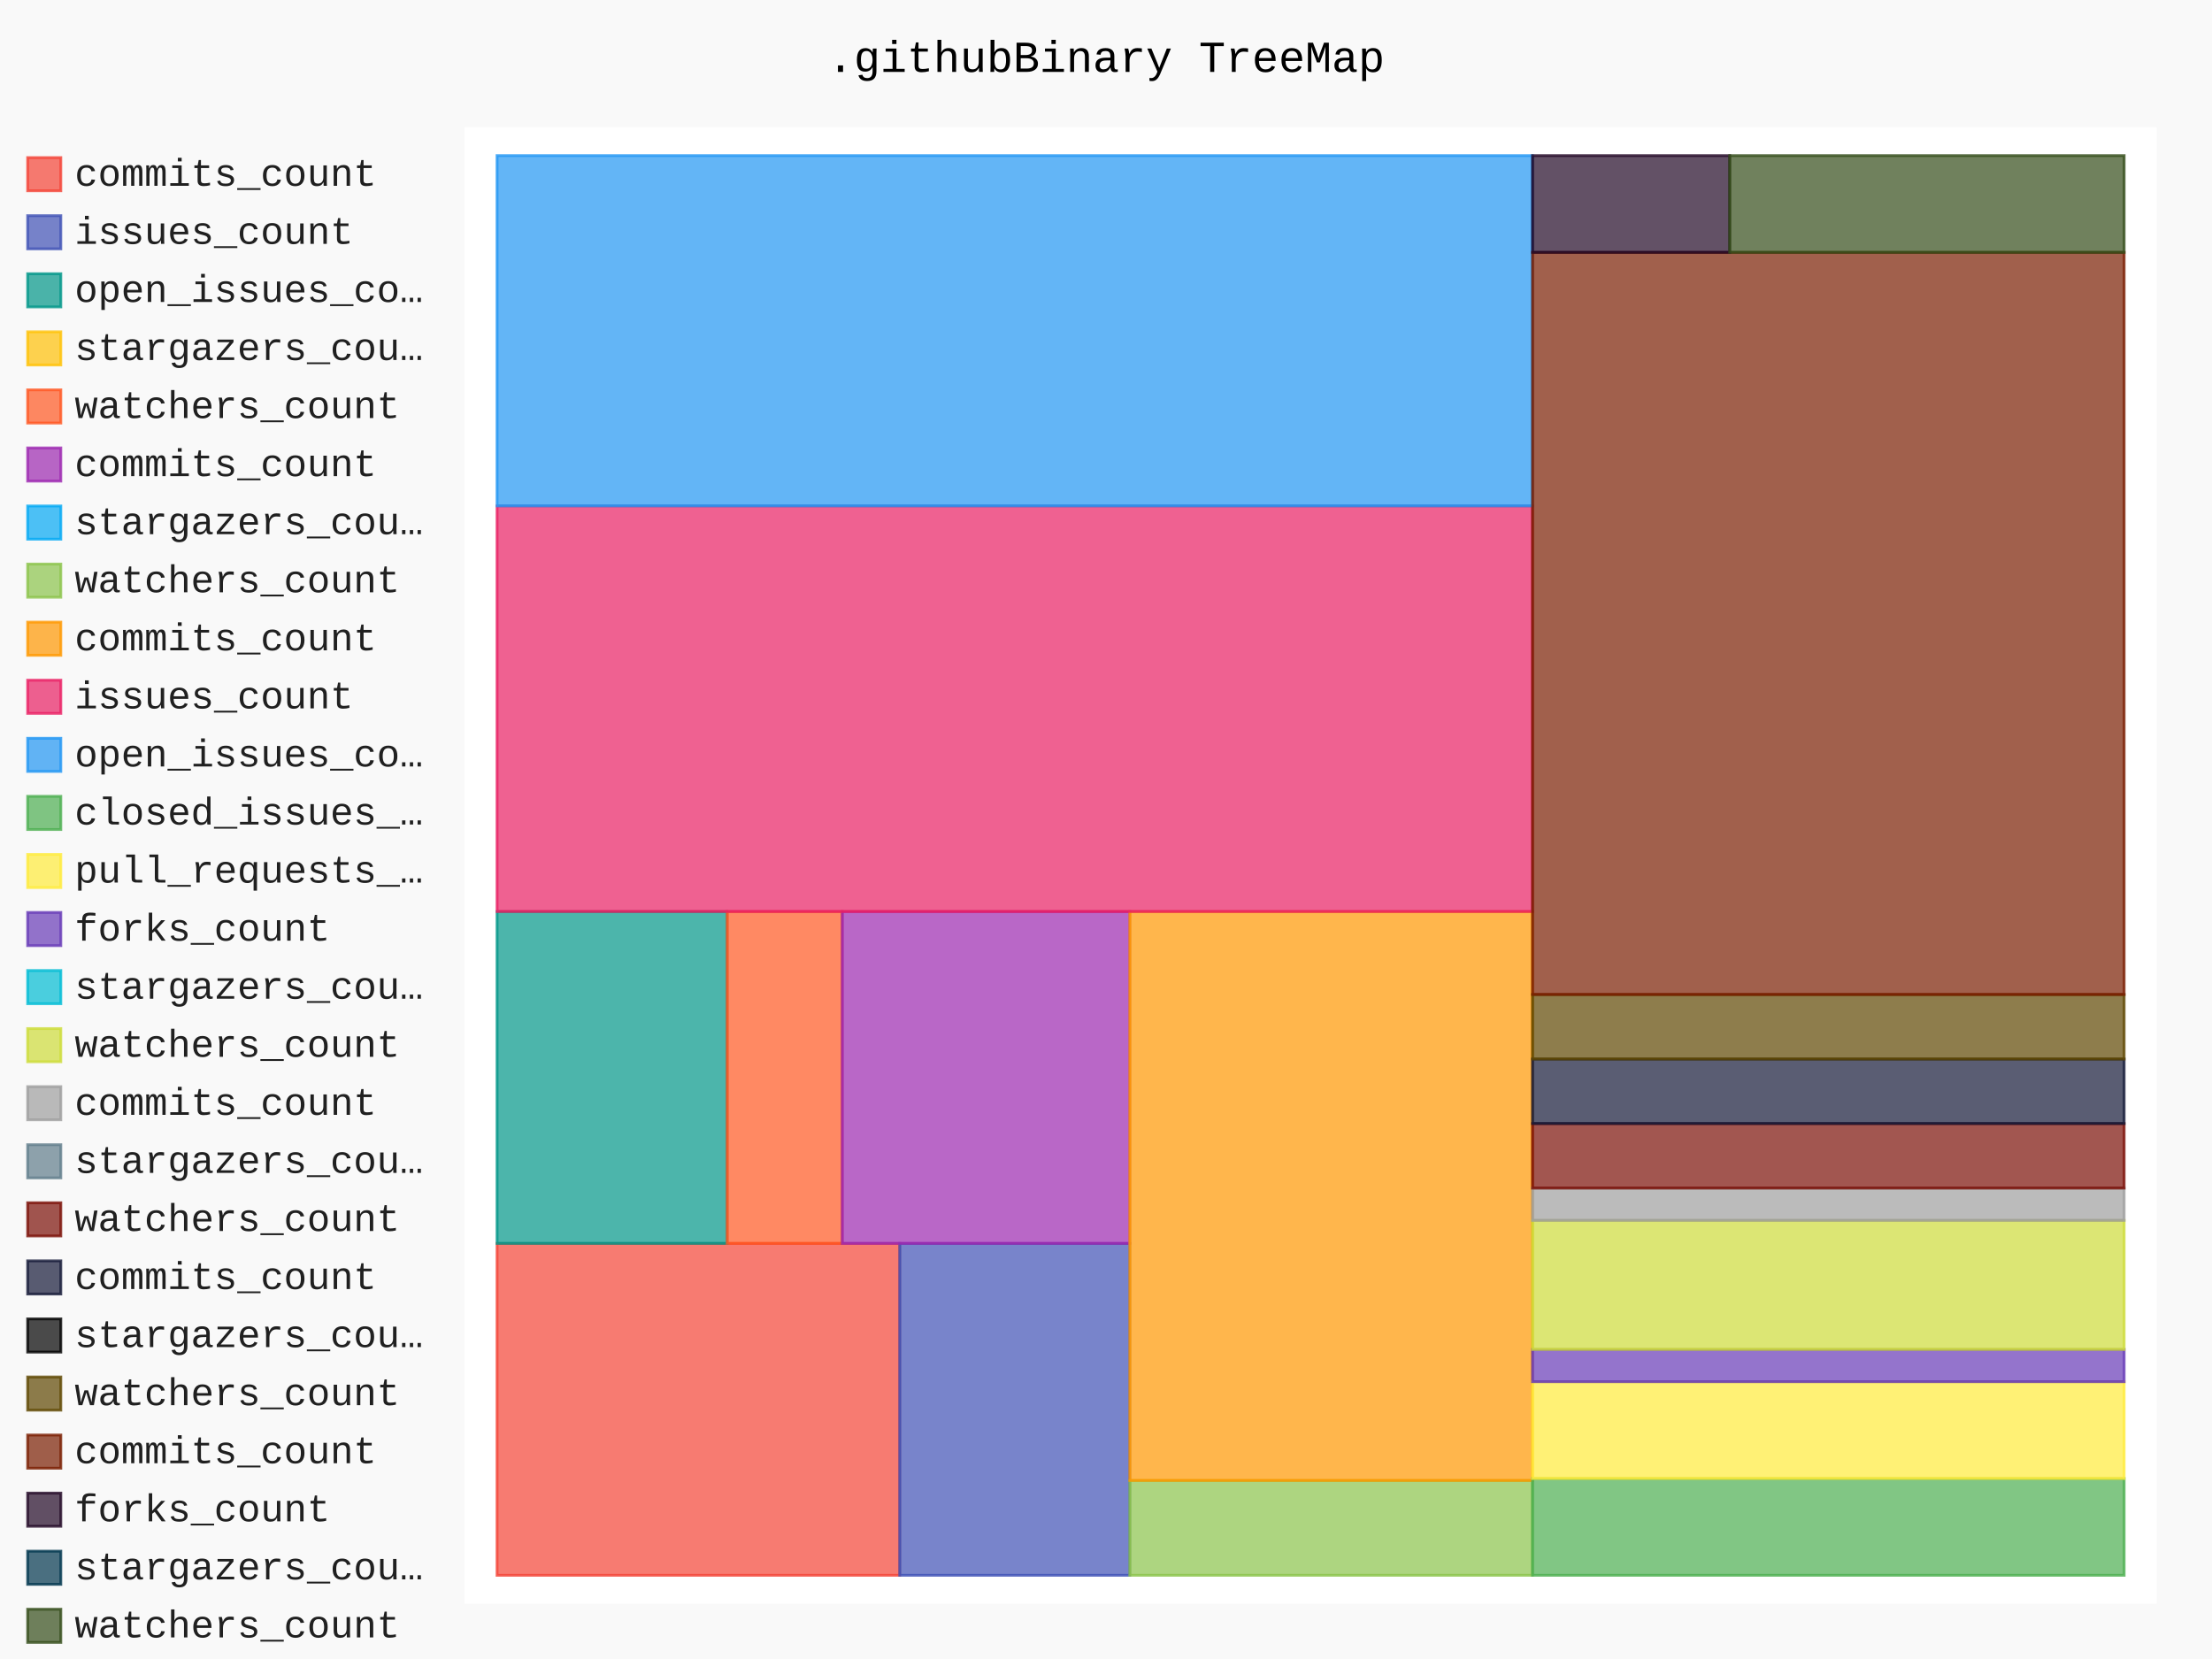
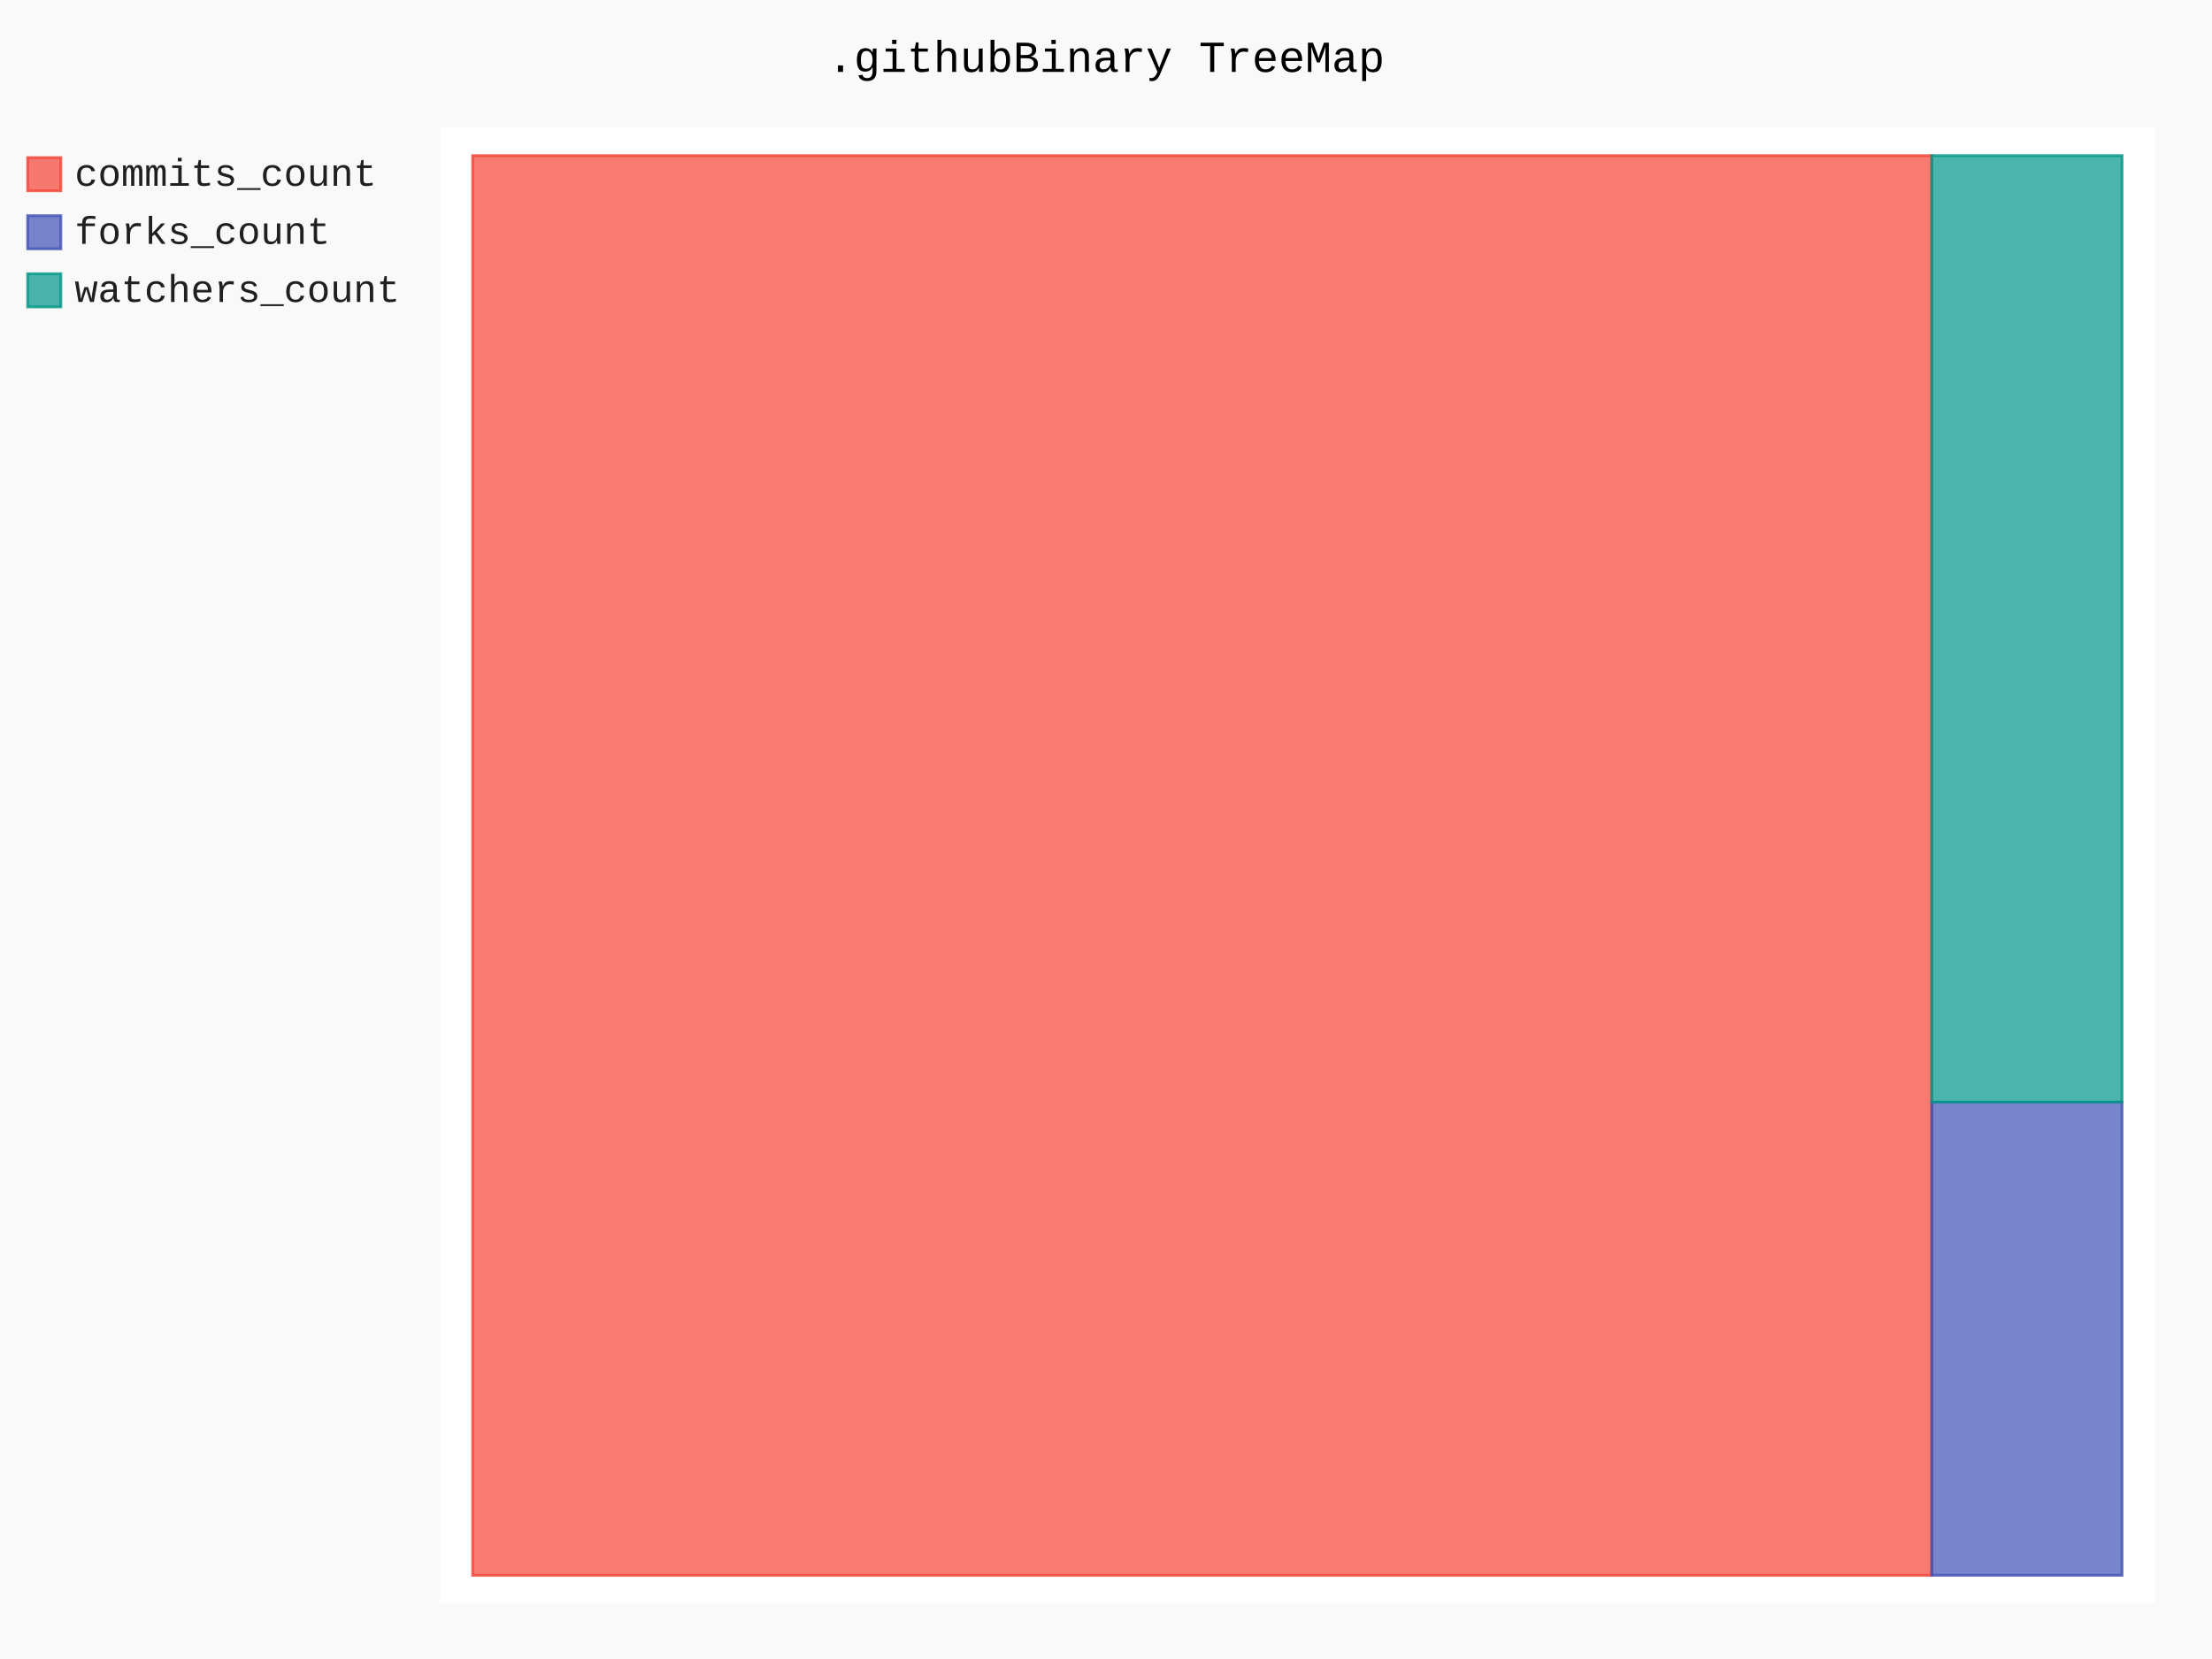
- <svg xmlns="http://www.w3.org/2000/svg" id="chart-81d5522b-9136-4372-a3d3-0214c6725b35" class="pygal-chart" viewBox="0 0 800 600">
+ <svg xmlns="http://www.w3.org/2000/svg" id="chart-72059bbe-c461-4ad3-b112-28d0a13934d1" class="pygal-chart" viewBox="0 0 800 600">
  <defs>
-     <style type="text/css">#chart-81d5522b-9136-4372-a3d3-0214c6725b35{-webkit-user-select:none;-webkit-font-smoothing:antialiased;font-family:Consolas,"Liberation Mono",Menlo,Courier,monospace}#chart-81d5522b-9136-4372-a3d3-0214c6725b35 .title{font-family:Consolas,"Liberation Mono",Menlo,Courier,monospace;font-size:16px}#chart-81d5522b-9136-4372-a3d3-0214c6725b35 .legends .legend text{font-family:Consolas,"Liberation Mono",Menlo,Courier,monospace;font-size:14px}#chart-81d5522b-9136-4372-a3d3-0214c6725b35 .axis text{font-family:Consolas,"Liberation Mono",Menlo,Courier,monospace;font-size:10px}#chart-81d5522b-9136-4372-a3d3-0214c6725b35 .axis text.major{font-family:Consolas,"Liberation Mono",Menlo,Courier,monospace;font-size:10px}#chart-81d5522b-9136-4372-a3d3-0214c6725b35 .text-overlay text.value{font-family:Consolas,"Liberation Mono",Menlo,Courier,monospace;font-size:16px}#chart-81d5522b-9136-4372-a3d3-0214c6725b35 .text-overlay text.label{font-family:Consolas,"Liberation Mono",Menlo,Courier,monospace;font-size:10px}#chart-81d5522b-9136-4372-a3d3-0214c6725b35 .tooltip{font-family:Consolas,"Liberation Mono",Menlo,Courier,monospace;font-size:14px}#chart-81d5522b-9136-4372-a3d3-0214c6725b35 text.no_data{font-family:Consolas,"Liberation Mono",Menlo,Courier,monospace;font-size:64px}
- #chart-81d5522b-9136-4372-a3d3-0214c6725b35{background-color:rgba(249,249,249,1)}#chart-81d5522b-9136-4372-a3d3-0214c6725b35 path,#chart-81d5522b-9136-4372-a3d3-0214c6725b35 line,#chart-81d5522b-9136-4372-a3d3-0214c6725b35 rect,#chart-81d5522b-9136-4372-a3d3-0214c6725b35 circle{-webkit-transition:150ms;-moz-transition:150ms;transition:150ms}#chart-81d5522b-9136-4372-a3d3-0214c6725b35 .graph &gt; .background{fill:rgba(249,249,249,1)}#chart-81d5522b-9136-4372-a3d3-0214c6725b35 .plot &gt; .background{fill:rgba(255,255,255,1)}#chart-81d5522b-9136-4372-a3d3-0214c6725b35 .graph{fill:rgba(0,0,0,.87)}#chart-81d5522b-9136-4372-a3d3-0214c6725b35 text.no_data{fill:rgba(0,0,0,1)}#chart-81d5522b-9136-4372-a3d3-0214c6725b35 .title{fill:rgba(0,0,0,1)}#chart-81d5522b-9136-4372-a3d3-0214c6725b35 .legends .legend text{fill:rgba(0,0,0,.87)}#chart-81d5522b-9136-4372-a3d3-0214c6725b35 .legends .legend:hover text{fill:rgba(0,0,0,1)}#chart-81d5522b-9136-4372-a3d3-0214c6725b35 .axis .line{stroke:rgba(0,0,0,1)}#chart-81d5522b-9136-4372-a3d3-0214c6725b35 .axis .guide.line{stroke:rgba(0,0,0,.54)}#chart-81d5522b-9136-4372-a3d3-0214c6725b35 .axis .major.line{stroke:rgba(0,0,0,.87)}#chart-81d5522b-9136-4372-a3d3-0214c6725b35 .axis text.major{fill:rgba(0,0,0,1)}#chart-81d5522b-9136-4372-a3d3-0214c6725b35 .axis.y .guides:hover .guide.line,#chart-81d5522b-9136-4372-a3d3-0214c6725b35 .line-graph .axis.x .guides:hover .guide.line,#chart-81d5522b-9136-4372-a3d3-0214c6725b35 .stackedline-graph .axis.x .guides:hover .guide.line,#chart-81d5522b-9136-4372-a3d3-0214c6725b35 .xy-graph .axis.x .guides:hover .guide.line{stroke:rgba(0,0,0,1)}#chart-81d5522b-9136-4372-a3d3-0214c6725b35 .axis .guides:hover text{fill:rgba(0,0,0,1)}#chart-81d5522b-9136-4372-a3d3-0214c6725b35 .reactive{fill-opacity:.7;stroke-opacity:.8;stroke-width:1}#chart-81d5522b-9136-4372-a3d3-0214c6725b35 .ci{stroke:rgba(0,0,0,.87)}#chart-81d5522b-9136-4372-a3d3-0214c6725b35 .reactive.active,#chart-81d5522b-9136-4372-a3d3-0214c6725b35 .active .reactive{fill-opacity:.8;stroke-opacity:.9;stroke-width:4}#chart-81d5522b-9136-4372-a3d3-0214c6725b35 .ci .reactive.active{stroke-width:1.5}#chart-81d5522b-9136-4372-a3d3-0214c6725b35 .series text{fill:rgba(0,0,0,1)}#chart-81d5522b-9136-4372-a3d3-0214c6725b35 .tooltip rect{fill:rgba(255,255,255,1);stroke:rgba(0,0,0,1);-webkit-transition:opacity 150ms;-moz-transition:opacity 150ms;transition:opacity 150ms}#chart-81d5522b-9136-4372-a3d3-0214c6725b35 .tooltip .label{fill:rgba(0,0,0,.87)}#chart-81d5522b-9136-4372-a3d3-0214c6725b35 .tooltip .label{fill:rgba(0,0,0,.87)}#chart-81d5522b-9136-4372-a3d3-0214c6725b35 .tooltip .legend{font-size:.8em;fill:rgba(0,0,0,.54)}#chart-81d5522b-9136-4372-a3d3-0214c6725b35 .tooltip .x_label{font-size:.6em;fill:rgba(0,0,0,1)}#chart-81d5522b-9136-4372-a3d3-0214c6725b35 .tooltip .xlink{font-size:.5em;text-decoration:underline}#chart-81d5522b-9136-4372-a3d3-0214c6725b35 .tooltip .value{font-size:1.5em}#chart-81d5522b-9136-4372-a3d3-0214c6725b35 .bound{font-size:.5em}#chart-81d5522b-9136-4372-a3d3-0214c6725b35 .max-value{font-size:.75em;fill:rgba(0,0,0,.54)}#chart-81d5522b-9136-4372-a3d3-0214c6725b35 .map-element{fill:rgba(255,255,255,1);stroke:rgba(0,0,0,.54) !important}#chart-81d5522b-9136-4372-a3d3-0214c6725b35 .map-element .reactive{fill-opacity:inherit;stroke-opacity:inherit}#chart-81d5522b-9136-4372-a3d3-0214c6725b35 .color-0,#chart-81d5522b-9136-4372-a3d3-0214c6725b35 .color-0 a:visited{stroke:#f44336;fill:#f44336}#chart-81d5522b-9136-4372-a3d3-0214c6725b35 .color-1,#chart-81d5522b-9136-4372-a3d3-0214c6725b35 .color-1 a:visited{stroke:#3f51b5;fill:#3f51b5}#chart-81d5522b-9136-4372-a3d3-0214c6725b35 .color-2,#chart-81d5522b-9136-4372-a3d3-0214c6725b35 .color-2 a:visited{stroke:#009688;fill:#009688}#chart-81d5522b-9136-4372-a3d3-0214c6725b35 .color-3,#chart-81d5522b-9136-4372-a3d3-0214c6725b35 .color-3 a:visited{stroke:#ffc107;fill:#ffc107}#chart-81d5522b-9136-4372-a3d3-0214c6725b35 .color-4,#chart-81d5522b-9136-4372-a3d3-0214c6725b35 .color-4 a:visited{stroke:#ff5722;fill:#ff5722}#chart-81d5522b-9136-4372-a3d3-0214c6725b35 .color-5,#chart-81d5522b-9136-4372-a3d3-0214c6725b35 .color-5 a:visited{stroke:#9c27b0;fill:#9c27b0}#chart-81d5522b-9136-4372-a3d3-0214c6725b35 .color-6,#chart-81d5522b-9136-4372-a3d3-0214c6725b35 .color-6 a:visited{stroke:#03a9f4;fill:#03a9f4}#chart-81d5522b-9136-4372-a3d3-0214c6725b35 .color-7,#chart-81d5522b-9136-4372-a3d3-0214c6725b35 .color-7 a:visited{stroke:#8bc34a;fill:#8bc34a}#chart-81d5522b-9136-4372-a3d3-0214c6725b35 .color-8,#chart-81d5522b-9136-4372-a3d3-0214c6725b35 .color-8 a:visited{stroke:#ff9800;fill:#ff9800}#chart-81d5522b-9136-4372-a3d3-0214c6725b35 .color-9,#chart-81d5522b-9136-4372-a3d3-0214c6725b35 .color-9 a:visited{stroke:#e91e63;fill:#e91e63}#chart-81d5522b-9136-4372-a3d3-0214c6725b35 .color-10,#chart-81d5522b-9136-4372-a3d3-0214c6725b35 .color-10 a:visited{stroke:#2196f3;fill:#2196f3}#chart-81d5522b-9136-4372-a3d3-0214c6725b35 .color-11,#chart-81d5522b-9136-4372-a3d3-0214c6725b35 .color-11 a:visited{stroke:#4caf50;fill:#4caf50}#chart-81d5522b-9136-4372-a3d3-0214c6725b35 .color-12,#chart-81d5522b-9136-4372-a3d3-0214c6725b35 .color-12 a:visited{stroke:#ffeb3b;fill:#ffeb3b}#chart-81d5522b-9136-4372-a3d3-0214c6725b35 .color-13,#chart-81d5522b-9136-4372-a3d3-0214c6725b35 .color-13 a:visited{stroke:#673ab7;fill:#673ab7}#chart-81d5522b-9136-4372-a3d3-0214c6725b35 .color-14,#chart-81d5522b-9136-4372-a3d3-0214c6725b35 .color-14 a:visited{stroke:#00bcd4;fill:#00bcd4}#chart-81d5522b-9136-4372-a3d3-0214c6725b35 .color-15,#chart-81d5522b-9136-4372-a3d3-0214c6725b35 .color-15 a:visited{stroke:#cddc39;fill:#cddc39}#chart-81d5522b-9136-4372-a3d3-0214c6725b35 .color-16,#chart-81d5522b-9136-4372-a3d3-0214c6725b35 .color-16 a:visited{stroke:#9e9e9e;fill:#9e9e9e}#chart-81d5522b-9136-4372-a3d3-0214c6725b35 .color-17,#chart-81d5522b-9136-4372-a3d3-0214c6725b35 .color-17 a:visited{stroke:#607d8b;fill:#607d8b}#chart-81d5522b-9136-4372-a3d3-0214c6725b35 .color-18,#chart-81d5522b-9136-4372-a3d3-0214c6725b35 .color-18 a:visited{stroke:#7b0f07;fill:#7b0f07}#chart-81d5522b-9136-4372-a3d3-0214c6725b35 .color-19,#chart-81d5522b-9136-4372-a3d3-0214c6725b35 .color-19 a:visited{stroke:#141938;fill:#141938}#chart-81d5522b-9136-4372-a3d3-0214c6725b35 .color-20,#chart-81d5522b-9136-4372-a3d3-0214c6725b35 .color-20 a:visited{stroke:#000000;fill:#000000}#chart-81d5522b-9136-4372-a3d3-0214c6725b35 .color-21,#chart-81d5522b-9136-4372-a3d3-0214c6725b35 .color-21 a:visited{stroke:#5e4600;fill:#5e4600}#chart-81d5522b-9136-4372-a3d3-0214c6725b35 .color-22,#chart-81d5522b-9136-4372-a3d3-0214c6725b35 .color-22 a:visited{stroke:#791d00;fill:#791d00}#chart-81d5522b-9136-4372-a3d3-0214c6725b35 .color-23,#chart-81d5522b-9136-4372-a3d3-0214c6725b35 .color-23 a:visited{stroke:#220826;fill:#220826}#chart-81d5522b-9136-4372-a3d3-0214c6725b35 .color-24,#chart-81d5522b-9136-4372-a3d3-0214c6725b35 .color-24 a:visited{stroke:#01364e;fill:#01364e}#chart-81d5522b-9136-4372-a3d3-0214c6725b35 .color-25,#chart-81d5522b-9136-4372-a3d3-0214c6725b35 .color-25 a:visited{stroke:#344c19;fill:#344c19}#chart-81d5522b-9136-4372-a3d3-0214c6725b35 .text-overlay .color-0 text{fill:black}#chart-81d5522b-9136-4372-a3d3-0214c6725b35 .text-overlay .color-1 text{fill:black}#chart-81d5522b-9136-4372-a3d3-0214c6725b35 .text-overlay .color-2 text{fill:black}#chart-81d5522b-9136-4372-a3d3-0214c6725b35 .text-overlay .color-3 text{fill:black}#chart-81d5522b-9136-4372-a3d3-0214c6725b35 .text-overlay .color-4 text{fill:black}#chart-81d5522b-9136-4372-a3d3-0214c6725b35 .text-overlay .color-5 text{fill:black}#chart-81d5522b-9136-4372-a3d3-0214c6725b35 .text-overlay .color-6 text{fill:black}#chart-81d5522b-9136-4372-a3d3-0214c6725b35 .text-overlay .color-7 text{fill:black}#chart-81d5522b-9136-4372-a3d3-0214c6725b35 .text-overlay .color-8 text{fill:black}#chart-81d5522b-9136-4372-a3d3-0214c6725b35 .text-overlay .color-9 text{fill:black}#chart-81d5522b-9136-4372-a3d3-0214c6725b35 .text-overlay .color-10 text{fill:black}#chart-81d5522b-9136-4372-a3d3-0214c6725b35 .text-overlay .color-11 text{fill:black}#chart-81d5522b-9136-4372-a3d3-0214c6725b35 .text-overlay .color-12 text{fill:black}#chart-81d5522b-9136-4372-a3d3-0214c6725b35 .text-overlay .color-13 text{fill:black}#chart-81d5522b-9136-4372-a3d3-0214c6725b35 .text-overlay .color-14 text{fill:black}#chart-81d5522b-9136-4372-a3d3-0214c6725b35 .text-overlay .color-15 text{fill:black}#chart-81d5522b-9136-4372-a3d3-0214c6725b35 .text-overlay .color-16 text{fill:black}#chart-81d5522b-9136-4372-a3d3-0214c6725b35 .text-overlay .color-17 text{fill:black}#chart-81d5522b-9136-4372-a3d3-0214c6725b35 .text-overlay .color-18 text{fill:black}#chart-81d5522b-9136-4372-a3d3-0214c6725b35 .text-overlay .color-19 text{fill:white}#chart-81d5522b-9136-4372-a3d3-0214c6725b35 .text-overlay .color-20 text{fill:white}#chart-81d5522b-9136-4372-a3d3-0214c6725b35 .text-overlay .color-21 text{fill:black}#chart-81d5522b-9136-4372-a3d3-0214c6725b35 .text-overlay .color-22 text{fill:black}#chart-81d5522b-9136-4372-a3d3-0214c6725b35 .text-overlay .color-23 text{fill:white}#chart-81d5522b-9136-4372-a3d3-0214c6725b35 .text-overlay .color-24 text{fill:white}#chart-81d5522b-9136-4372-a3d3-0214c6725b35 .text-overlay .color-25 text{fill:black}
- #chart-81d5522b-9136-4372-a3d3-0214c6725b35 text.no_data{text-anchor:middle}#chart-81d5522b-9136-4372-a3d3-0214c6725b35 .guide.line{fill:none}#chart-81d5522b-9136-4372-a3d3-0214c6725b35 .centered{text-anchor:middle}#chart-81d5522b-9136-4372-a3d3-0214c6725b35 .title{text-anchor:middle}#chart-81d5522b-9136-4372-a3d3-0214c6725b35 .legends .legend text{fill-opacity:1}#chart-81d5522b-9136-4372-a3d3-0214c6725b35 .axis.x text{text-anchor:middle}#chart-81d5522b-9136-4372-a3d3-0214c6725b35 .axis.x:not(.web) text[transform]{text-anchor:start}#chart-81d5522b-9136-4372-a3d3-0214c6725b35 .axis.x:not(.web) text[transform].backwards{text-anchor:end}#chart-81d5522b-9136-4372-a3d3-0214c6725b35 .axis.y text{text-anchor:end}#chart-81d5522b-9136-4372-a3d3-0214c6725b35 .axis.y text[transform].backwards{text-anchor:start}#chart-81d5522b-9136-4372-a3d3-0214c6725b35 .axis.y2 text{text-anchor:start}#chart-81d5522b-9136-4372-a3d3-0214c6725b35 .axis.y2 text[transform].backwards{text-anchor:end}#chart-81d5522b-9136-4372-a3d3-0214c6725b35 .axis .guide.line{stroke-dasharray:4,4;stroke:black}#chart-81d5522b-9136-4372-a3d3-0214c6725b35 .axis .major.guide.line{stroke-dasharray:6,6;stroke:black}#chart-81d5522b-9136-4372-a3d3-0214c6725b35 .horizontal .axis.y .guide.line,#chart-81d5522b-9136-4372-a3d3-0214c6725b35 .horizontal .axis.y2 .guide.line,#chart-81d5522b-9136-4372-a3d3-0214c6725b35 .vertical .axis.x .guide.line{opacity:0}#chart-81d5522b-9136-4372-a3d3-0214c6725b35 .horizontal .axis.always_show .guide.line,#chart-81d5522b-9136-4372-a3d3-0214c6725b35 .vertical .axis.always_show .guide.line{opacity:1 !important}#chart-81d5522b-9136-4372-a3d3-0214c6725b35 .axis.y .guides:hover .guide.line,#chart-81d5522b-9136-4372-a3d3-0214c6725b35 .axis.y2 .guides:hover .guide.line,#chart-81d5522b-9136-4372-a3d3-0214c6725b35 .axis.x .guides:hover .guide.line{opacity:1}#chart-81d5522b-9136-4372-a3d3-0214c6725b35 .axis .guides:hover text{opacity:1}#chart-81d5522b-9136-4372-a3d3-0214c6725b35 .nofill{fill:none}#chart-81d5522b-9136-4372-a3d3-0214c6725b35 .subtle-fill{fill-opacity:.2}#chart-81d5522b-9136-4372-a3d3-0214c6725b35 .dot{stroke-width:1px;fill-opacity:1;stroke-opacity:1}#chart-81d5522b-9136-4372-a3d3-0214c6725b35 .dot.active{stroke-width:5px}#chart-81d5522b-9136-4372-a3d3-0214c6725b35 .dot.negative{fill:transparent}#chart-81d5522b-9136-4372-a3d3-0214c6725b35 text,#chart-81d5522b-9136-4372-a3d3-0214c6725b35 tspan{stroke:none !important}#chart-81d5522b-9136-4372-a3d3-0214c6725b35 .series text.active{opacity:1}#chart-81d5522b-9136-4372-a3d3-0214c6725b35 .tooltip rect{fill-opacity:.95;stroke-width:.5}#chart-81d5522b-9136-4372-a3d3-0214c6725b35 .tooltip text{fill-opacity:1}#chart-81d5522b-9136-4372-a3d3-0214c6725b35 .showable{visibility:hidden}#chart-81d5522b-9136-4372-a3d3-0214c6725b35 .showable.shown{visibility:visible}#chart-81d5522b-9136-4372-a3d3-0214c6725b35 .gauge-background{fill:rgba(229,229,229,1);stroke:none}#chart-81d5522b-9136-4372-a3d3-0214c6725b35 .bg-lines{stroke:rgba(249,249,249,1);stroke-width:2px}</style>
+     <style type="text/css">#chart-72059bbe-c461-4ad3-b112-28d0a13934d1{-webkit-user-select:none;-webkit-font-smoothing:antialiased;font-family:Consolas,"Liberation Mono",Menlo,Courier,monospace}#chart-72059bbe-c461-4ad3-b112-28d0a13934d1 .title{font-family:Consolas,"Liberation Mono",Menlo,Courier,monospace;font-size:16px}#chart-72059bbe-c461-4ad3-b112-28d0a13934d1 .legends .legend text{font-family:Consolas,"Liberation Mono",Menlo,Courier,monospace;font-size:14px}#chart-72059bbe-c461-4ad3-b112-28d0a13934d1 .axis text{font-family:Consolas,"Liberation Mono",Menlo,Courier,monospace;font-size:10px}#chart-72059bbe-c461-4ad3-b112-28d0a13934d1 .axis text.major{font-family:Consolas,"Liberation Mono",Menlo,Courier,monospace;font-size:10px}#chart-72059bbe-c461-4ad3-b112-28d0a13934d1 .text-overlay text.value{font-family:Consolas,"Liberation Mono",Menlo,Courier,monospace;font-size:16px}#chart-72059bbe-c461-4ad3-b112-28d0a13934d1 .text-overlay text.label{font-family:Consolas,"Liberation Mono",Menlo,Courier,monospace;font-size:10px}#chart-72059bbe-c461-4ad3-b112-28d0a13934d1 .tooltip{font-family:Consolas,"Liberation Mono",Menlo,Courier,monospace;font-size:14px}#chart-72059bbe-c461-4ad3-b112-28d0a13934d1 text.no_data{font-family:Consolas,"Liberation Mono",Menlo,Courier,monospace;font-size:64px}
+ #chart-72059bbe-c461-4ad3-b112-28d0a13934d1{background-color:rgba(249,249,249,1)}#chart-72059bbe-c461-4ad3-b112-28d0a13934d1 path,#chart-72059bbe-c461-4ad3-b112-28d0a13934d1 line,#chart-72059bbe-c461-4ad3-b112-28d0a13934d1 rect,#chart-72059bbe-c461-4ad3-b112-28d0a13934d1 circle{-webkit-transition:150ms;-moz-transition:150ms;transition:150ms}#chart-72059bbe-c461-4ad3-b112-28d0a13934d1 .graph &gt; .background{fill:rgba(249,249,249,1)}#chart-72059bbe-c461-4ad3-b112-28d0a13934d1 .plot &gt; .background{fill:rgba(255,255,255,1)}#chart-72059bbe-c461-4ad3-b112-28d0a13934d1 .graph{fill:rgba(0,0,0,.87)}#chart-72059bbe-c461-4ad3-b112-28d0a13934d1 text.no_data{fill:rgba(0,0,0,1)}#chart-72059bbe-c461-4ad3-b112-28d0a13934d1 .title{fill:rgba(0,0,0,1)}#chart-72059bbe-c461-4ad3-b112-28d0a13934d1 .legends .legend text{fill:rgba(0,0,0,.87)}#chart-72059bbe-c461-4ad3-b112-28d0a13934d1 .legends .legend:hover text{fill:rgba(0,0,0,1)}#chart-72059bbe-c461-4ad3-b112-28d0a13934d1 .axis .line{stroke:rgba(0,0,0,1)}#chart-72059bbe-c461-4ad3-b112-28d0a13934d1 .axis .guide.line{stroke:rgba(0,0,0,.54)}#chart-72059bbe-c461-4ad3-b112-28d0a13934d1 .axis .major.line{stroke:rgba(0,0,0,.87)}#chart-72059bbe-c461-4ad3-b112-28d0a13934d1 .axis text.major{fill:rgba(0,0,0,1)}#chart-72059bbe-c461-4ad3-b112-28d0a13934d1 .axis.y .guides:hover .guide.line,#chart-72059bbe-c461-4ad3-b112-28d0a13934d1 .line-graph .axis.x .guides:hover .guide.line,#chart-72059bbe-c461-4ad3-b112-28d0a13934d1 .stackedline-graph .axis.x .guides:hover .guide.line,#chart-72059bbe-c461-4ad3-b112-28d0a13934d1 .xy-graph .axis.x .guides:hover .guide.line{stroke:rgba(0,0,0,1)}#chart-72059bbe-c461-4ad3-b112-28d0a13934d1 .axis .guides:hover text{fill:rgba(0,0,0,1)}#chart-72059bbe-c461-4ad3-b112-28d0a13934d1 .reactive{fill-opacity:.7;stroke-opacity:.8;stroke-width:1}#chart-72059bbe-c461-4ad3-b112-28d0a13934d1 .ci{stroke:rgba(0,0,0,.87)}#chart-72059bbe-c461-4ad3-b112-28d0a13934d1 .reactive.active,#chart-72059bbe-c461-4ad3-b112-28d0a13934d1 .active .reactive{fill-opacity:.8;stroke-opacity:.9;stroke-width:4}#chart-72059bbe-c461-4ad3-b112-28d0a13934d1 .ci .reactive.active{stroke-width:1.5}#chart-72059bbe-c461-4ad3-b112-28d0a13934d1 .series text{fill:rgba(0,0,0,1)}#chart-72059bbe-c461-4ad3-b112-28d0a13934d1 .tooltip rect{fill:rgba(255,255,255,1);stroke:rgba(0,0,0,1);-webkit-transition:opacity 150ms;-moz-transition:opacity 150ms;transition:opacity 150ms}#chart-72059bbe-c461-4ad3-b112-28d0a13934d1 .tooltip .label{fill:rgba(0,0,0,.87)}#chart-72059bbe-c461-4ad3-b112-28d0a13934d1 .tooltip .label{fill:rgba(0,0,0,.87)}#chart-72059bbe-c461-4ad3-b112-28d0a13934d1 .tooltip .legend{font-size:.8em;fill:rgba(0,0,0,.54)}#chart-72059bbe-c461-4ad3-b112-28d0a13934d1 .tooltip .x_label{font-size:.6em;fill:rgba(0,0,0,1)}#chart-72059bbe-c461-4ad3-b112-28d0a13934d1 .tooltip .xlink{font-size:.5em;text-decoration:underline}#chart-72059bbe-c461-4ad3-b112-28d0a13934d1 .tooltip .value{font-size:1.5em}#chart-72059bbe-c461-4ad3-b112-28d0a13934d1 .bound{font-size:.5em}#chart-72059bbe-c461-4ad3-b112-28d0a13934d1 .max-value{font-size:.75em;fill:rgba(0,0,0,.54)}#chart-72059bbe-c461-4ad3-b112-28d0a13934d1 .map-element{fill:rgba(255,255,255,1);stroke:rgba(0,0,0,.54) !important}#chart-72059bbe-c461-4ad3-b112-28d0a13934d1 .map-element .reactive{fill-opacity:inherit;stroke-opacity:inherit}#chart-72059bbe-c461-4ad3-b112-28d0a13934d1 .color-0,#chart-72059bbe-c461-4ad3-b112-28d0a13934d1 .color-0 a:visited{stroke:#F44336;fill:#F44336}#chart-72059bbe-c461-4ad3-b112-28d0a13934d1 .color-1,#chart-72059bbe-c461-4ad3-b112-28d0a13934d1 .color-1 a:visited{stroke:#3F51B5;fill:#3F51B5}#chart-72059bbe-c461-4ad3-b112-28d0a13934d1 .color-2,#chart-72059bbe-c461-4ad3-b112-28d0a13934d1 .color-2 a:visited{stroke:#009688;fill:#009688}#chart-72059bbe-c461-4ad3-b112-28d0a13934d1 .text-overlay .color-0 text{fill:black}#chart-72059bbe-c461-4ad3-b112-28d0a13934d1 .text-overlay .color-1 text{fill:black}#chart-72059bbe-c461-4ad3-b112-28d0a13934d1 .text-overlay .color-2 text{fill:black}
+ #chart-72059bbe-c461-4ad3-b112-28d0a13934d1 text.no_data{text-anchor:middle}#chart-72059bbe-c461-4ad3-b112-28d0a13934d1 .guide.line{fill:none}#chart-72059bbe-c461-4ad3-b112-28d0a13934d1 .centered{text-anchor:middle}#chart-72059bbe-c461-4ad3-b112-28d0a13934d1 .title{text-anchor:middle}#chart-72059bbe-c461-4ad3-b112-28d0a13934d1 .legends .legend text{fill-opacity:1}#chart-72059bbe-c461-4ad3-b112-28d0a13934d1 .axis.x text{text-anchor:middle}#chart-72059bbe-c461-4ad3-b112-28d0a13934d1 .axis.x:not(.web) text[transform]{text-anchor:start}#chart-72059bbe-c461-4ad3-b112-28d0a13934d1 .axis.x:not(.web) text[transform].backwards{text-anchor:end}#chart-72059bbe-c461-4ad3-b112-28d0a13934d1 .axis.y text{text-anchor:end}#chart-72059bbe-c461-4ad3-b112-28d0a13934d1 .axis.y text[transform].backwards{text-anchor:start}#chart-72059bbe-c461-4ad3-b112-28d0a13934d1 .axis.y2 text{text-anchor:start}#chart-72059bbe-c461-4ad3-b112-28d0a13934d1 .axis.y2 text[transform].backwards{text-anchor:end}#chart-72059bbe-c461-4ad3-b112-28d0a13934d1 .axis .guide.line{stroke-dasharray:4,4;stroke:black}#chart-72059bbe-c461-4ad3-b112-28d0a13934d1 .axis .major.guide.line{stroke-dasharray:6,6;stroke:black}#chart-72059bbe-c461-4ad3-b112-28d0a13934d1 .horizontal .axis.y .guide.line,#chart-72059bbe-c461-4ad3-b112-28d0a13934d1 .horizontal .axis.y2 .guide.line,#chart-72059bbe-c461-4ad3-b112-28d0a13934d1 .vertical .axis.x .guide.line{opacity:0}#chart-72059bbe-c461-4ad3-b112-28d0a13934d1 .horizontal .axis.always_show .guide.line,#chart-72059bbe-c461-4ad3-b112-28d0a13934d1 .vertical .axis.always_show .guide.line{opacity:1 !important}#chart-72059bbe-c461-4ad3-b112-28d0a13934d1 .axis.y .guides:hover .guide.line,#chart-72059bbe-c461-4ad3-b112-28d0a13934d1 .axis.y2 .guides:hover .guide.line,#chart-72059bbe-c461-4ad3-b112-28d0a13934d1 .axis.x .guides:hover .guide.line{opacity:1}#chart-72059bbe-c461-4ad3-b112-28d0a13934d1 .axis .guides:hover text{opacity:1}#chart-72059bbe-c461-4ad3-b112-28d0a13934d1 .nofill{fill:none}#chart-72059bbe-c461-4ad3-b112-28d0a13934d1 .subtle-fill{fill-opacity:.2}#chart-72059bbe-c461-4ad3-b112-28d0a13934d1 .dot{stroke-width:1px;fill-opacity:1;stroke-opacity:1}#chart-72059bbe-c461-4ad3-b112-28d0a13934d1 .dot.active{stroke-width:5px}#chart-72059bbe-c461-4ad3-b112-28d0a13934d1 .dot.negative{fill:transparent}#chart-72059bbe-c461-4ad3-b112-28d0a13934d1 text,#chart-72059bbe-c461-4ad3-b112-28d0a13934d1 tspan{stroke:none !important}#chart-72059bbe-c461-4ad3-b112-28d0a13934d1 .series text.active{opacity:1}#chart-72059bbe-c461-4ad3-b112-28d0a13934d1 .tooltip rect{fill-opacity:.95;stroke-width:.5}#chart-72059bbe-c461-4ad3-b112-28d0a13934d1 .tooltip text{fill-opacity:1}#chart-72059bbe-c461-4ad3-b112-28d0a13934d1 .showable{visibility:hidden}#chart-72059bbe-c461-4ad3-b112-28d0a13934d1 .showable.shown{visibility:visible}#chart-72059bbe-c461-4ad3-b112-28d0a13934d1 .gauge-background{fill:rgba(229,229,229,1);stroke:none}#chart-72059bbe-c461-4ad3-b112-28d0a13934d1 .bg-lines{stroke:rgba(249,249,249,1);stroke-width:2px}</style>
  </defs>
  <g class="graph treemap-graph vertical">
    <rect x="0" y="0" width="800" height="600" class="background" />
-     <g transform="translate(168, 46)" class="plot">
-       <rect x="0" y="0" width="612.0" height="534" class="background" />
+     <g transform="translate(159, 46)" class="plot">
+       <rect x="0" y="0" width="620.4" height="534" class="background" />
      <g class="series serie-0 color-0">
        <g class="rects">
          <g class="rect">
-             <rect x="11.769" y="403.701" width="145.629" height="120.03" class="rect reactive tooltip-trigger" />
+             <rect x="11.931" y="10.269" width="527.707" height="513.462" class="rect reactive tooltip-trigger" />
          </g>
        </g>
      </g>
      <g class="series serie-1 color-1">
        <g class="rects">
          <g class="rect">
-             <rect x="157.399" y="403.701" width="83.217" height="120.03" class="rect reactive tooltip-trigger" />
+             <rect x="539.638" y="352.577" width="68.831" height="171.154" class="rect reactive tooltip-trigger" />
          </g>
        </g>
      </g>
      <g class="series serie-2 color-2">
        <g class="rects">
          <g class="rect">
-             <rect x="11.769" y="283.671" width="83.217" height="120.03" class="rect reactive tooltip-trigger" />
-           </g>
-         </g>
-       </g>
-       <g class="series serie-4 color-4">
-         <g class="rects">
-           <g class="rect">
-             <rect x="94.986" y="283.671" width="41.608" height="120.03" class="rect reactive tooltip-trigger" />
-           </g>
-         </g>
-       </g>
-       <g class="series serie-5 color-5">
-         <g class="rects">
-           <g class="rect">
-             <rect x="136.594" y="283.671" width="104.021" height="120.03" class="rect reactive tooltip-trigger" />
-           </g>
-         </g>
-       </g>
-       <g class="series serie-7 color-7">
-         <g class="rects">
-           <g class="rect">
-             <rect x="240.615" y="489.436" width="145.629" height="34.294" class="rect reactive tooltip-trigger" />
-           </g>
-         </g>
-       </g>
-       <g class="series serie-8 color-8">
-         <g class="rects">
-           <g class="rect">
-             <rect x="240.615" y="283.671" width="145.629" height="205.766" class="rect reactive tooltip-trigger" />
-           </g>
-         </g>
-       </g>
-       <g class="series serie-9 color-9">
-         <g class="rects">
-           <g class="rect">
-             <rect x="11.769" y="136.968" width="374.476" height="146.703" class="rect reactive tooltip-trigger" />
-           </g>
-         </g>
-       </g>
-       <g class="series serie-10 color-10">
-         <g class="rects">
-           <g class="rect">
-             <rect x="11.769" y="10.269" width="374.476" height="126.698" class="rect reactive tooltip-trigger" />
-           </g>
-         </g>
-       </g>
-       <g class="series serie-11 color-11">
-         <g class="rects">
-           <g class="rect">
-             <rect x="386.245" y="488.722" width="213.986" height="35.009" class="rect reactive tooltip-trigger" />
-           </g>
-         </g>
-       </g>
-       <g class="series serie-12 color-12">
-         <g class="rects">
-           <g class="rect">
-             <rect x="386.245" y="453.713" width="213.986" height="35.009" class="rect reactive tooltip-trigger" />
-           </g>
-         </g>
-       </g>
-       <g class="series serie-13 color-13">
-         <g class="rects">
-           <g class="rect">
-             <rect x="386.245" y="442.044" width="213.986" height="11.67" class="rect reactive tooltip-trigger" />
-           </g>
-         </g>
-       </g>
-       <g class="series serie-15 color-15">
-         <g class="rects">
-           <g class="rect">
-             <rect x="386.245" y="395.365" width="213.986" height="46.678" class="rect reactive tooltip-trigger" />
-           </g>
-         </g>
-       </g>
-       <g class="series serie-16 color-16">
-         <g class="rects">
-           <g class="rect">
-             <rect x="386.245" y="383.696" width="213.986" height="11.67" class="rect reactive tooltip-trigger" />
-           </g>
-         </g>
-       </g>
-       <g class="series serie-18 color-18">
-         <g class="rects">
-           <g class="rect">
-             <rect x="386.245" y="360.357" width="213.986" height="23.339" class="rect reactive tooltip-trigger" />
-           </g>
-         </g>
-       </g>
-       <g class="series serie-19 color-19">
-         <g class="rects">
-           <g class="rect">
-             <rect x="386.245" y="337.017" width="213.986" height="23.339" class="rect reactive tooltip-trigger" />
-           </g>
-         </g>
-       </g>
-       <g class="series serie-21 color-21">
-         <g class="rects">
-           <g class="rect">
-             <rect x="386.245" y="313.678" width="213.986" height="23.339" class="rect reactive tooltip-trigger" />
-           </g>
-         </g>
-       </g>
-       <g class="series serie-22 color-22">
-         <g class="rects">
-           <g class="rect">
-             <rect x="386.245" y="45.278" width="213.986" height="268.4" class="rect reactive tooltip-trigger" />
-           </g>
-         </g>
-       </g>
-       <g class="series serie-23 color-23">
-         <g class="rects">
-           <g class="rect">
-             <rect x="386.245" y="10.269" width="71.329" height="35.009" class="rect reactive tooltip-trigger" />
-           </g>
-         </g>
-       </g>
-       <g class="series serie-25 color-25">
-         <g class="rects">
-           <g class="rect">
-             <rect x="457.573" y="10.269" width="142.657" height="35.009" class="rect reactive tooltip-trigger" />
+             <rect x="539.638" y="10.269" width="68.831" height="342.308" class="rect reactive tooltip-trigger" />
          </g>
        </g>
      </g>
    </g>
    <g class="titles">
      <text x="400.0" y="26" class="title plot_title">.githubBinary TreeMap</text>
    </g>
-     <g transform="translate(168, 46)" class="plot overlay">
+     <g transform="translate(159, 46)" class="plot overlay">
      <g class="series serie-0 color-0" />
      <g class="series serie-1 color-1" />
      <g class="series serie-2 color-2" />
-       <g class="series serie-4 color-4" />
-       <g class="series serie-5 color-5" />
-       <g class="series serie-7 color-7" />
-       <g class="series serie-8 color-8" />
-       <g class="series serie-9 color-9" />
-       <g class="series serie-10 color-10" />
-       <g class="series serie-11 color-11" />
-       <g class="series serie-12 color-12" />
-       <g class="series serie-13 color-13" />
-       <g class="series serie-15 color-15" />
-       <g class="series serie-16 color-16" />
-       <g class="series serie-18 color-18" />
-       <g class="series serie-19 color-19" />
-       <g class="series serie-21 color-21" />
-       <g class="series serie-22 color-22" />
-       <g class="series serie-23 color-23" />
-       <g class="series serie-25 color-25" />
    </g>
-     <g transform="translate(168, 46)" class="plot text-overlay">
+     <g transform="translate(159, 46)" class="plot text-overlay">
      <g class="series serie-0 color-0" />
      <g class="series serie-1 color-1" />
      <g class="series serie-2 color-2" />
-       <g class="series serie-4 color-4" />
-       <g class="series serie-5 color-5" />
-       <g class="series serie-7 color-7" />
-       <g class="series serie-8 color-8" />
-       <g class="series serie-9 color-9" />
-       <g class="series serie-10 color-10" />
-       <g class="series serie-11 color-11" />
-       <g class="series serie-12 color-12" />
-       <g class="series serie-13 color-13" />
-       <g class="series serie-15 color-15" />
-       <g class="series serie-16 color-16" />
-       <g class="series serie-18 color-18" />
-       <g class="series serie-19 color-19" />
-       <g class="series serie-21 color-21" />
-       <g class="series serie-22 color-22" />
-       <g class="series serie-23 color-23" />
-       <g class="series serie-25 color-25" />
    </g>
-     <g transform="translate(168, 46)" class="plot tooltip-overlay">
+     <g transform="translate(159, 46)" class="plot tooltip-overlay">
      <g transform="translate(0 0)" style="opacity: 0" class="tooltip">
        <rect rx="0" ry="0" width="0" height="0" class="tooltip-box" />
        <g class="text" />
      </g>
    </g>
    <g transform="translate(10, 56)" class="legends">
      <g id="activate-serie-0" class="legend reactive activate-serie">
        <rect x="0.0" y="1.0" width="12" height="12" class="color-0 reactive" />
        <text x="17.0" y="11.2">commits_count</text>
      </g>
      <g id="activate-serie-1" class="legend reactive activate-serie">
        <rect x="0.0" y="22.0" width="12" height="12" class="color-1 reactive" />
-         <text x="17.0" y="32.2">issues_count</text>
+         <text x="17.0" y="32.2">forks_count</text>
      </g>
      <g id="activate-serie-2" class="legend reactive activate-serie">
        <rect x="0.0" y="43.0" width="12" height="12" class="color-2 reactive" />
-         <text x="17.0" y="53.2">open_issues_co…</text>
-       </g>
-       <g id="activate-serie-3" class="legend reactive activate-serie">
-         <rect x="0.0" y="64.0" width="12" height="12" class="color-3 reactive" />
-         <text x="17.0" y="74.2">stargazers_cou…</text>
-       </g>
-       <g id="activate-serie-4" class="legend reactive activate-serie">
-         <rect x="0.0" y="85.0" width="12" height="12" class="color-4 reactive" />
-         <text x="17.0" y="95.2">watchers_count</text>
-       </g>
-       <g id="activate-serie-5" class="legend reactive activate-serie">
-         <rect x="0.0" y="106.0" width="12" height="12" class="color-5 reactive" />
-         <text x="17.0" y="116.2">commits_count</text>
-       </g>
-       <g id="activate-serie-6" class="legend reactive activate-serie">
-         <rect x="0.0" y="127.0" width="12" height="12" class="color-6 reactive" />
-         <text x="17.0" y="137.2">stargazers_cou…</text>
-       </g>
-       <g id="activate-serie-7" class="legend reactive activate-serie">
-         <rect x="0.0" y="148.0" width="12" height="12" class="color-7 reactive" />
-         <text x="17.0" y="158.2">watchers_count</text>
-       </g>
-       <g id="activate-serie-8" class="legend reactive activate-serie">
-         <rect x="0.0" y="169.0" width="12" height="12" class="color-8 reactive" />
-         <text x="17.0" y="179.2">commits_count</text>
-       </g>
-       <g id="activate-serie-9" class="legend reactive activate-serie">
-         <rect x="0.0" y="190.0" width="12" height="12" class="color-9 reactive" />
-         <text x="17.0" y="200.2">issues_count</text>
-       </g>
-       <g id="activate-serie-10" class="legend reactive activate-serie">
-         <rect x="0.0" y="211.0" width="12" height="12" class="color-10 reactive" />
-         <text x="17.0" y="221.2">open_issues_co…</text>
-       </g>
-       <g id="activate-serie-11" class="legend reactive activate-serie">
-         <rect x="0.0" y="232.0" width="12" height="12" class="color-11 reactive" />
-         <text x="17.0" y="242.2">closed_issues_…</text>
-       </g>
-       <g id="activate-serie-12" class="legend reactive activate-serie">
-         <rect x="0.0" y="253.0" width="12" height="12" class="color-12 reactive" />
-         <text x="17.0" y="263.2">pull_requests_…</text>
-       </g>
-       <g id="activate-serie-13" class="legend reactive activate-serie">
-         <rect x="0.0" y="274.0" width="12" height="12" class="color-13 reactive" />
-         <text x="17.0" y="284.2">forks_count</text>
-       </g>
-       <g id="activate-serie-14" class="legend reactive activate-serie">
-         <rect x="0.0" y="295.0" width="12" height="12" class="color-14 reactive" />
-         <text x="17.0" y="305.2">stargazers_cou…</text>
-       </g>
-       <g id="activate-serie-15" class="legend reactive activate-serie">
-         <rect x="0.0" y="316.0" width="12" height="12" class="color-15 reactive" />
-         <text x="17.0" y="326.2">watchers_count</text>
-       </g>
-       <g id="activate-serie-16" class="legend reactive activate-serie">
-         <rect x="0.0" y="337.0" width="12" height="12" class="color-16 reactive" />
-         <text x="17.0" y="347.2">commits_count</text>
-       </g>
-       <g id="activate-serie-17" class="legend reactive activate-serie">
-         <rect x="0.0" y="358.0" width="12" height="12" class="color-17 reactive" />
-         <text x="17.0" y="368.2">stargazers_cou…</text>
-       </g>
-       <g id="activate-serie-18" class="legend reactive activate-serie">
-         <rect x="0.0" y="379.0" width="12" height="12" class="color-18 reactive" />
-         <text x="17.0" y="389.2">watchers_count</text>
-       </g>
-       <g id="activate-serie-19" class="legend reactive activate-serie">
-         <rect x="0.0" y="400.0" width="12" height="12" class="color-19 reactive" />
-         <text x="17.0" y="410.2">commits_count</text>
-       </g>
-       <g id="activate-serie-20" class="legend reactive activate-serie">
-         <rect x="0.0" y="421.0" width="12" height="12" class="color-20 reactive" />
-         <text x="17.0" y="431.2">stargazers_cou…</text>
-       </g>
-       <g id="activate-serie-21" class="legend reactive activate-serie">
-         <rect x="0.0" y="442.0" width="12" height="12" class="color-21 reactive" />
-         <text x="17.0" y="452.2">watchers_count</text>
-       </g>
-       <g id="activate-serie-22" class="legend reactive activate-serie">
-         <rect x="0.0" y="463.0" width="12" height="12" class="color-22 reactive" />
-         <text x="17.0" y="473.2">commits_count</text>
-       </g>
-       <g id="activate-serie-23" class="legend reactive activate-serie">
-         <rect x="0.0" y="484.0" width="12" height="12" class="color-23 reactive" />
-         <text x="17.0" y="494.2">forks_count</text>
-       </g>
-       <g id="activate-serie-24" class="legend reactive activate-serie">
-         <rect x="0.0" y="505.0" width="12" height="12" class="color-24 reactive" />
-         <text x="17.0" y="515.2">stargazers_cou…</text>
-       </g>
-       <g id="activate-serie-25" class="legend reactive activate-serie">
-         <rect x="0.0" y="526.0" width="12" height="12" class="color-25 reactive" />
-         <text x="17.0" y="536.2">watchers_count</text>
+         <text x="17.0" y="53.2">watchers_count</text>
      </g>
    </g>
    <g transform="translate(790, 56)" class="legends" />
  </g>
</svg>
